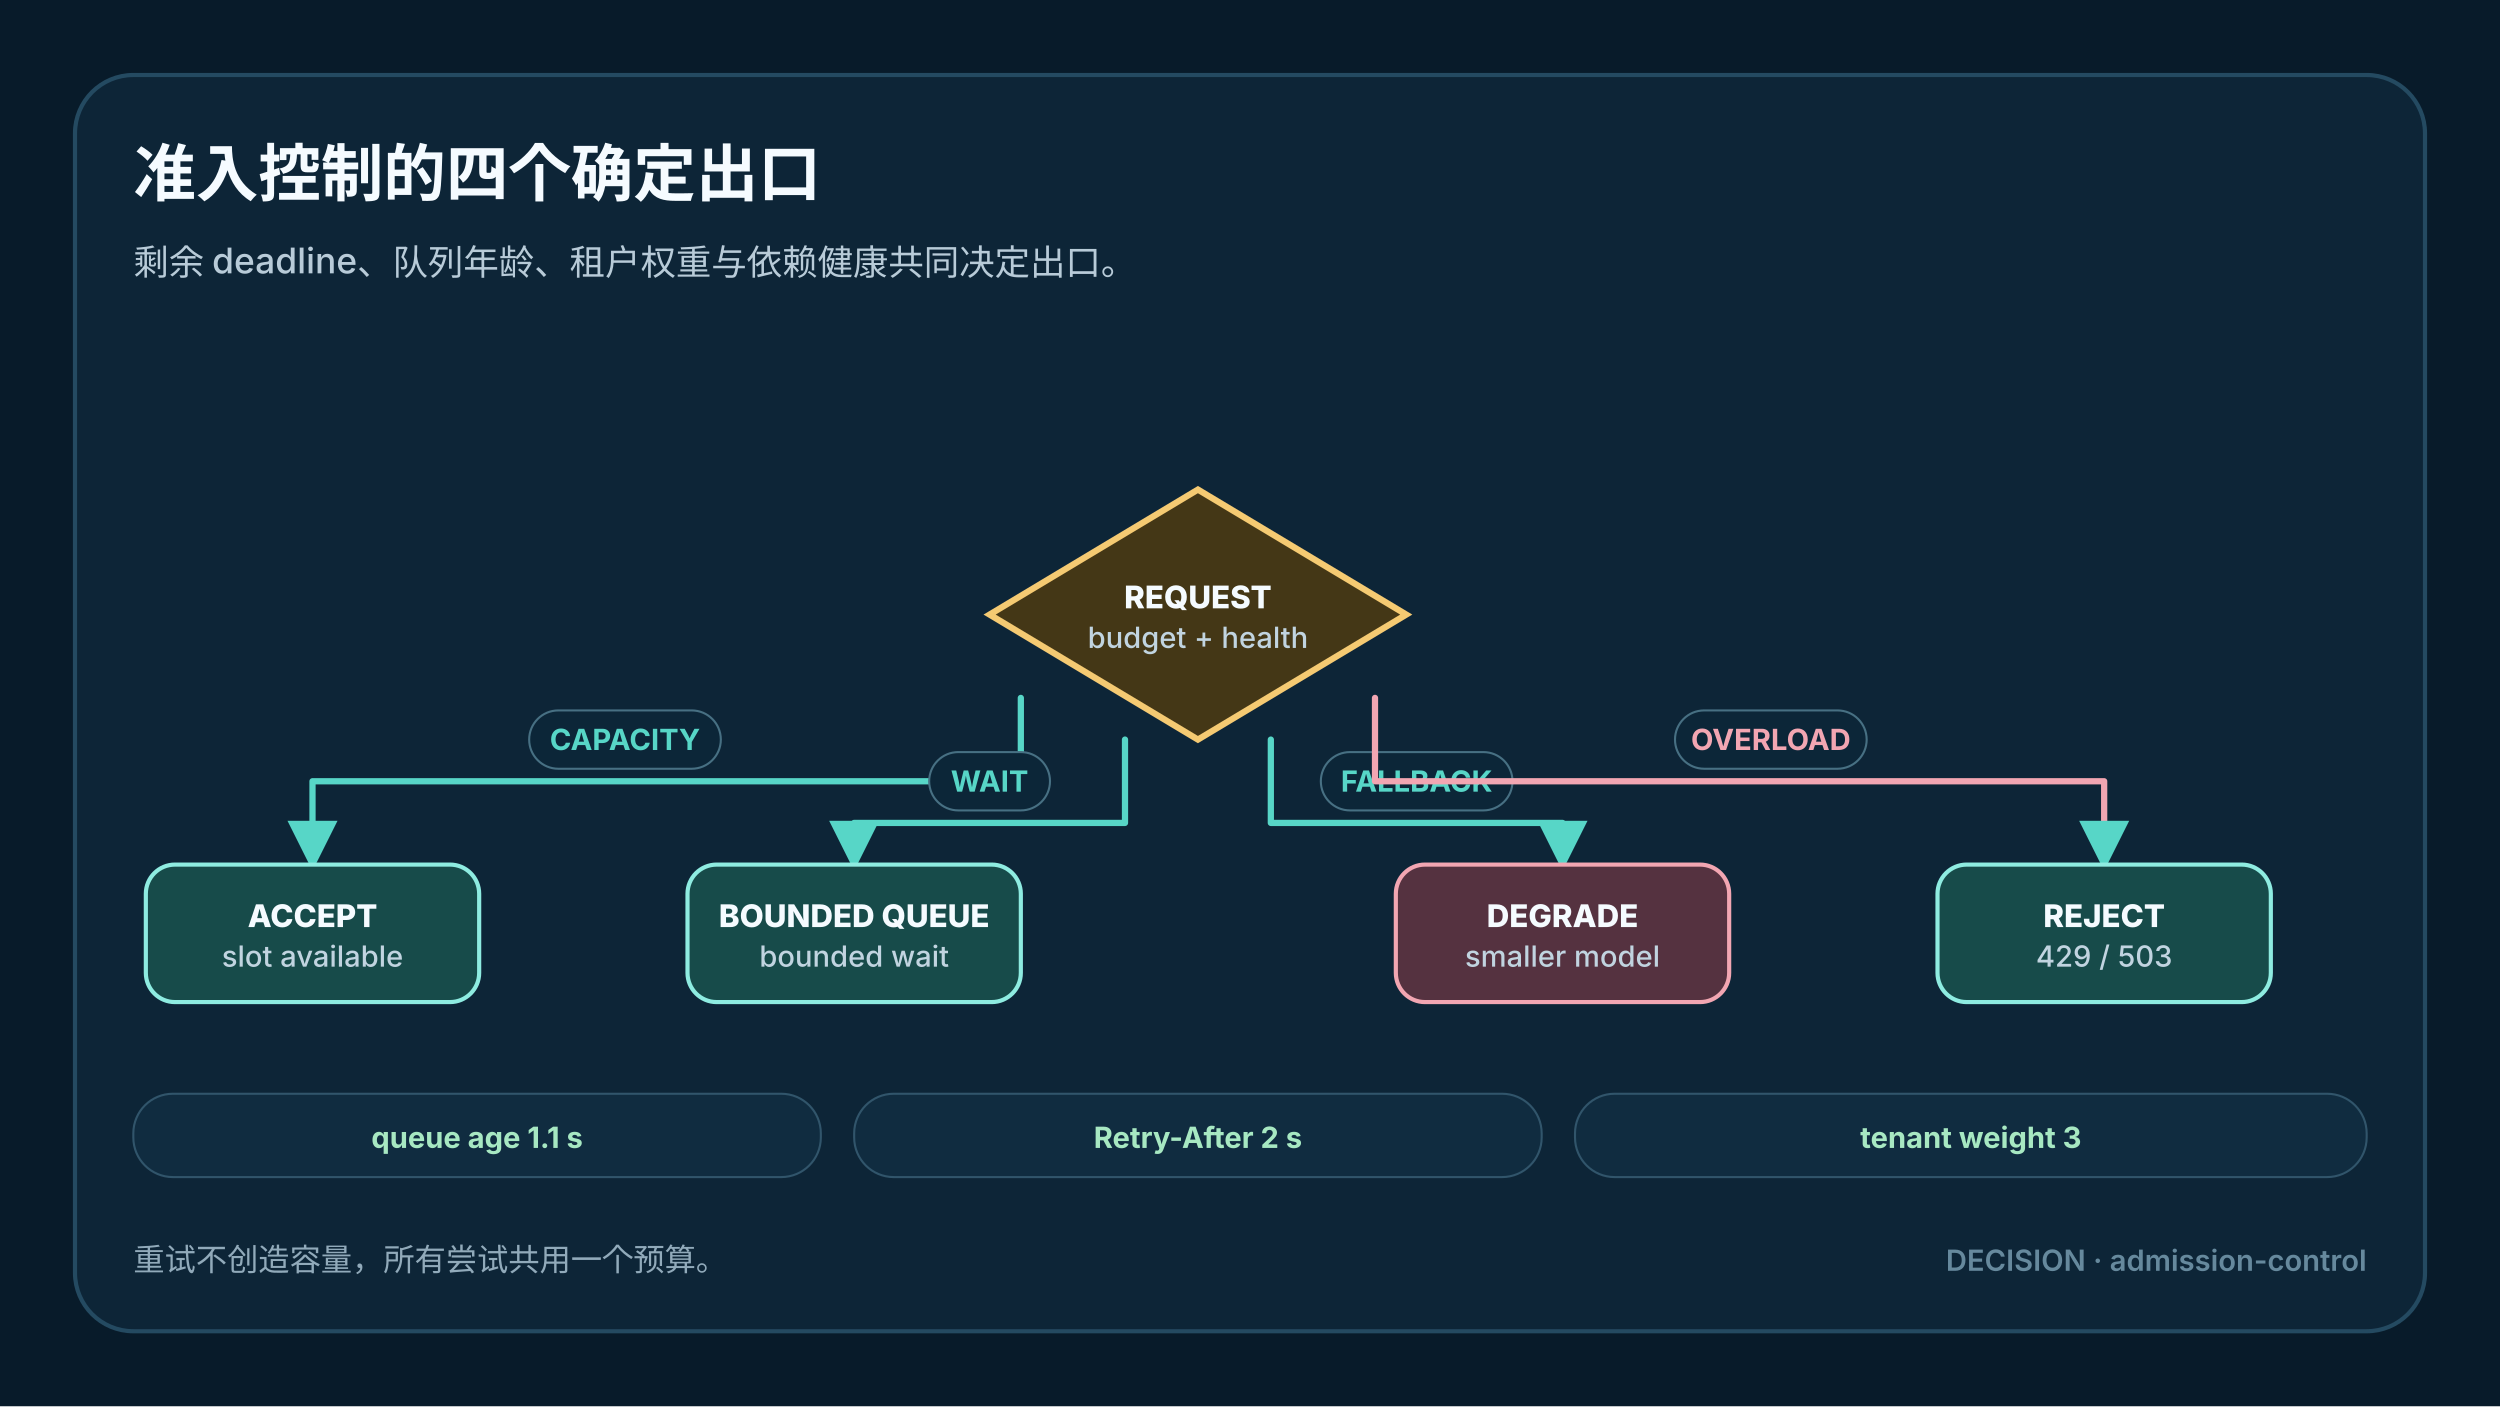
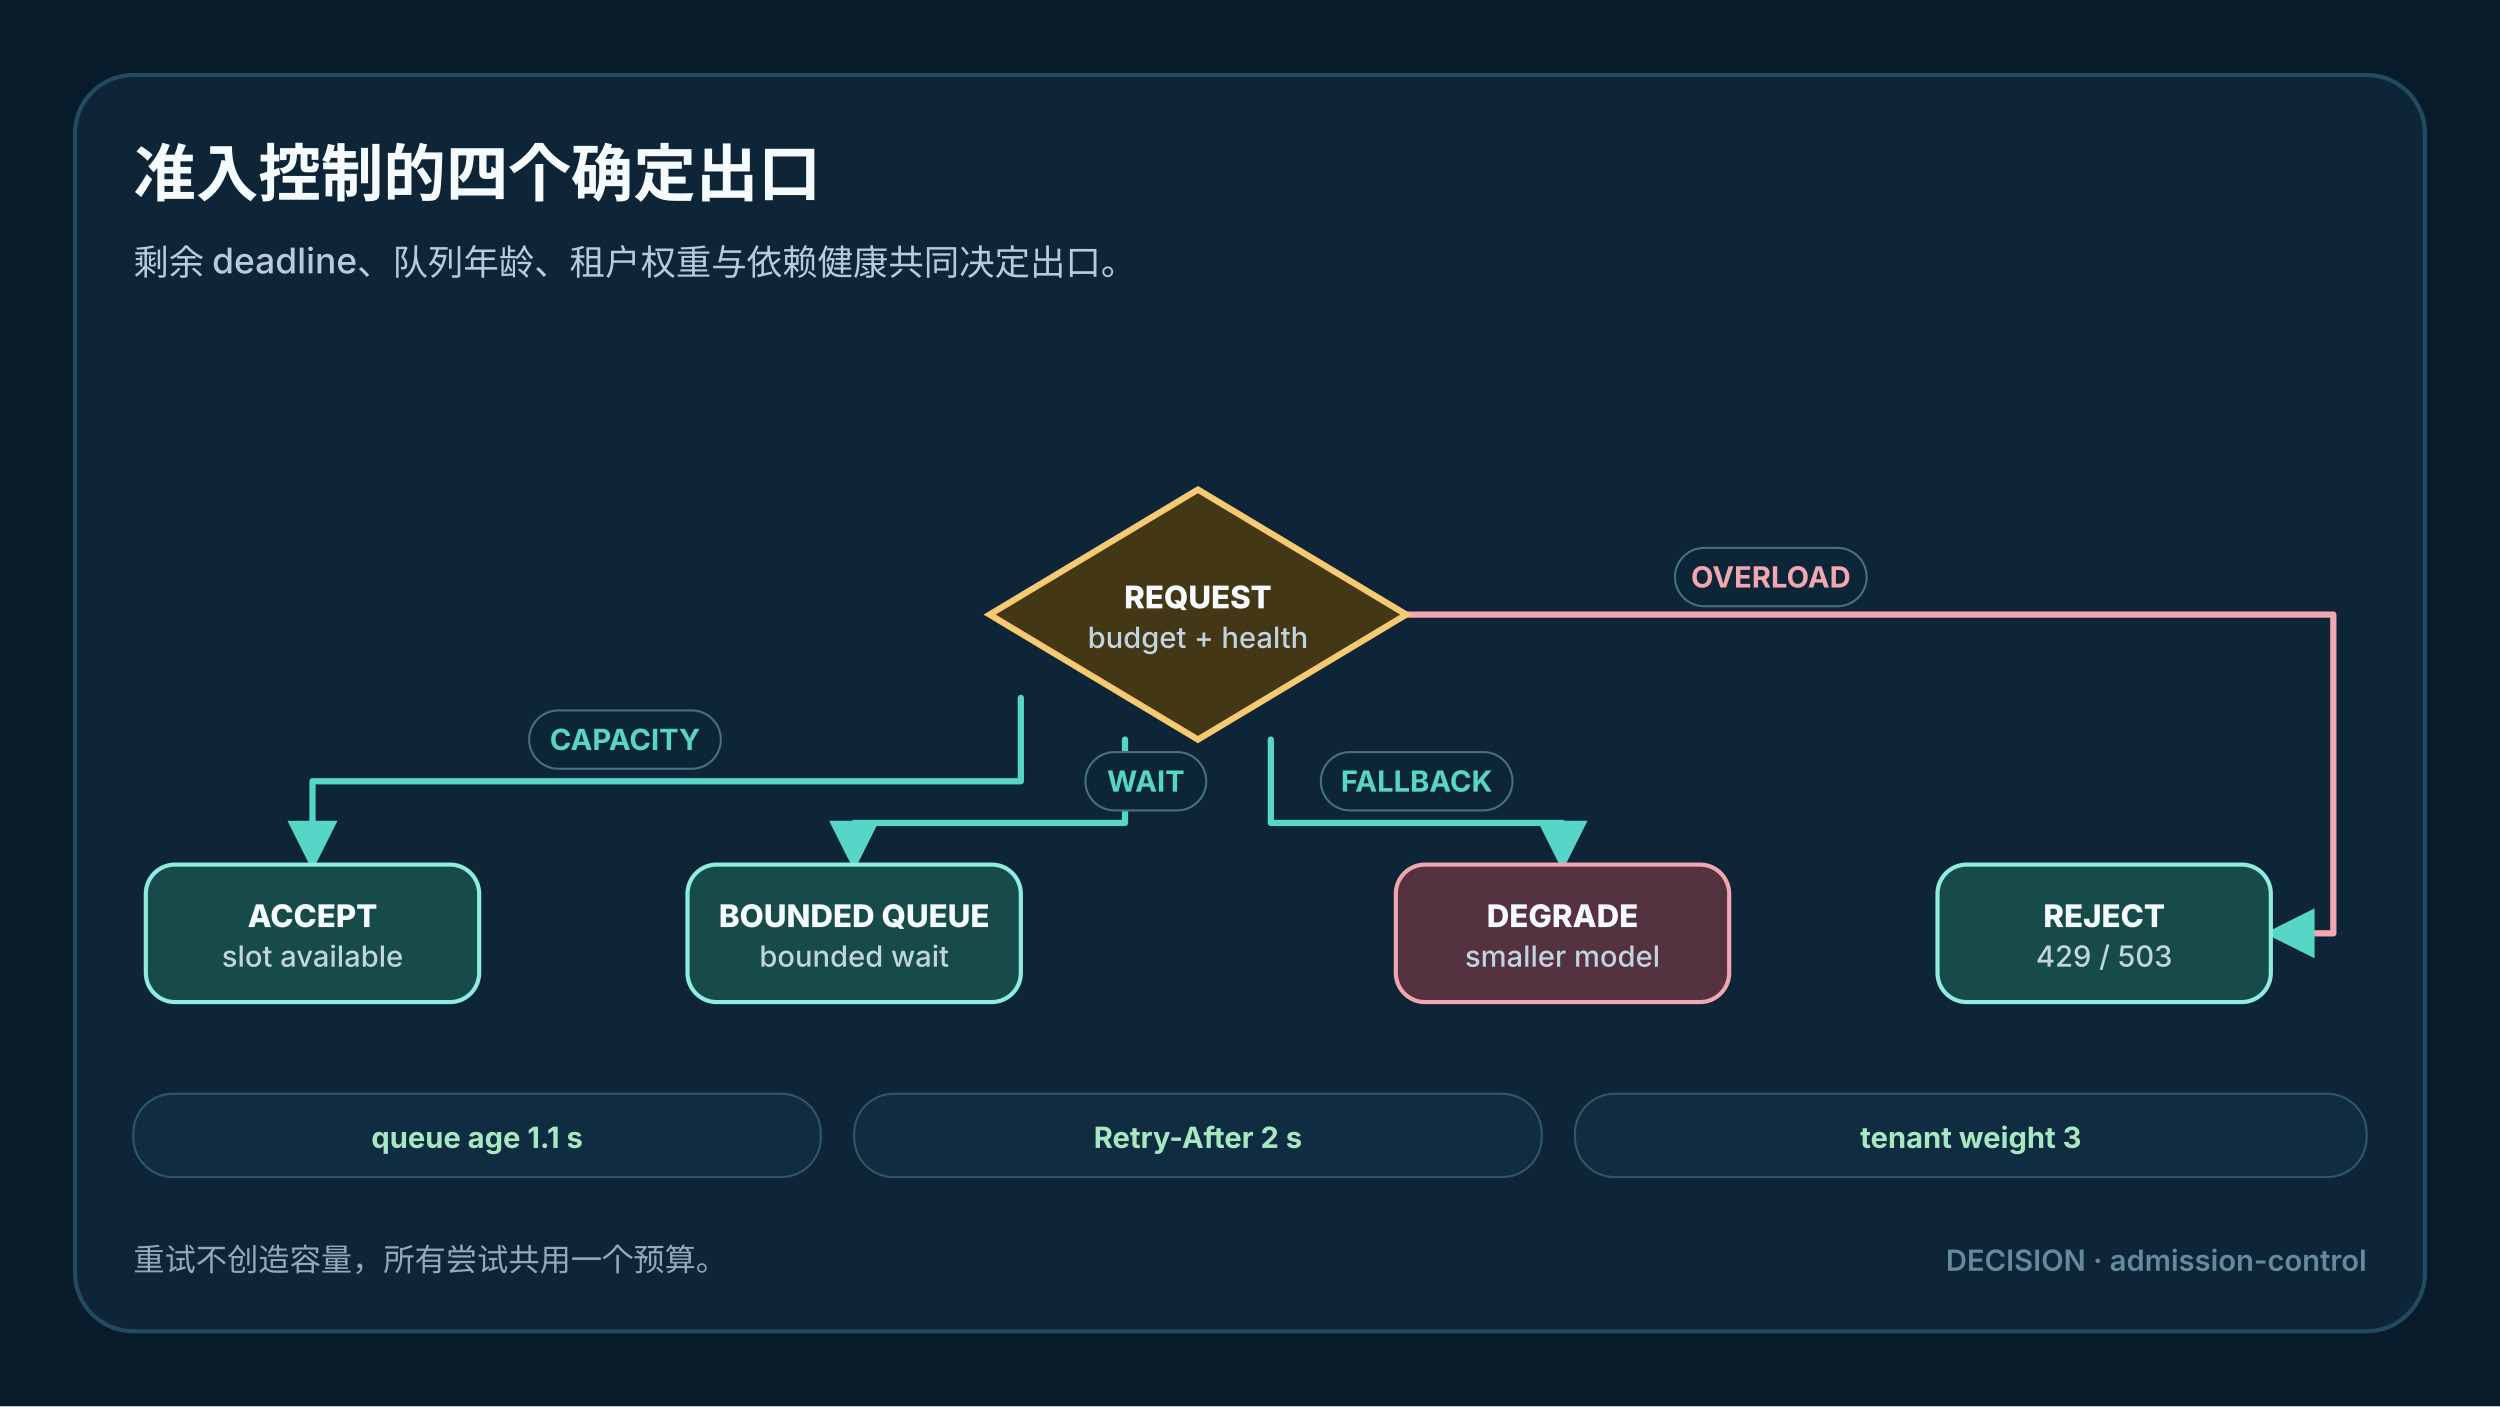
<svg xmlns="http://www.w3.org/2000/svg" width="1200" height="675" viewBox="0 0 1200 675" role="img" aria-labelledby="visual-backend-03-detail-title visual-backend-03-detail-description">
  <defs>
    <marker id="visual-backend-03-detail-arrow" markerWidth="8" markerHeight="8" refX="7" refY="4" orient="auto">
      <path d="M0 0 L8 4 L0 8 Z" fill="#57D6C7" />
    </marker>
  </defs>
  <rect width="1200" height="675" fill="#081B2A" />
  <rect x="36" y="36" width="1128" height="603" rx="28" fill="#0D2537" stroke="#244A61" stroke-width="2" />
  <text x="64" y="94" data-region="title" font-family="Inter, Arial, sans-serif" font-size="30" font-weight="760" fill="#F5FBFF" text-anchor="start">准入控制的四个确定出口</text>
  <text x="64" y="132" data-region="subtitle" font-family="Inter, Arial, sans-serif" font-size="17" font-weight="500" fill="#B8CBD8" text-anchor="start">剩余 deadline、队列年龄、租户权重与依赖健康共同决定出口。</text>
  <g data-kind="decision">
    <polyline data-edge="to-accept" data-from="request" data-to="accept" data-kind="flow" points="490,335 490,375 150,375 150,415" fill="none" stroke="#57D6C7" stroke-width="3" stroke-linecap="round" stroke-linejoin="round" marker-end="url(#visual-backend-03-detail-arrow)" />
    <g data-edge-label="to-accept">
      <rect x="254" y="341" width="92" height="28" rx="14" fill="#0C2638" stroke="#477083" stroke-width="1" />
      <text x="300" y="360" data-region="edge-label" font-family="Inter, Arial, sans-serif" font-size="14" font-weight="680" fill="#57D6C7" text-anchor="middle">CAPACITY</text>
    </g>
    <polyline data-edge="to-queue" data-from="request" data-to="queue" data-kind="flow" points="540,355 540,395 410,395 410,415" fill="none" stroke="#57D6C7" stroke-width="3" stroke-linecap="round" stroke-linejoin="round" marker-end="url(#visual-backend-03-detail-arrow)" />
    <g data-edge-label="to-queue">
-       <rect x="446" y="361" width="58" height="28" rx="14" fill="#0C2638" stroke="#477083" stroke-width="1" />
-       <text x="475" y="380" data-region="edge-label" font-family="Inter, Arial, sans-serif" font-size="14" font-weight="680" fill="#57D6C7" text-anchor="middle">WAIT</text>
+       <rect x="521" y="361" width="58" height="28" rx="14" fill="#0C2638" stroke="#477083" stroke-width="1" />
+       <text x="550" y="380" data-region="edge-label" font-family="Inter, Arial, sans-serif" font-size="14" font-weight="680" fill="#57D6C7" text-anchor="middle">WAIT</text>
    </g>
    <polyline data-edge="to-degrade" data-from="request" data-to="degrade" data-kind="flow" points="610,355 610,395 750,395 750,415" fill="none" stroke="#57D6C7" stroke-width="3" stroke-linecap="round" stroke-linejoin="round" marker-end="url(#visual-backend-03-detail-arrow)" />
    <g data-edge-label="to-degrade">
      <rect x="634" y="361" width="92" height="28" rx="14" fill="#0C2638" stroke="#477083" stroke-width="1" />
      <text x="680" y="380" data-region="edge-label" font-family="Inter, Arial, sans-serif" font-size="14" font-weight="680" fill="#57D6C7" text-anchor="middle">FALLBACK</text>
    </g>
-     <polyline data-edge="to-reject" data-from="request" data-to="reject" data-kind="reject" points="660,335 660,375 1010,375 1010,415" fill="none" stroke="#F2A6B2" stroke-width="3" stroke-linecap="round" stroke-linejoin="round" marker-end="url(#visual-backend-03-detail-arrow)" />
+     <polyline data-edge="to-reject" data-from="request" data-to="reject" data-kind="reject" points="675,295 1120,295 1120,448 1090,448" fill="none" stroke="#F2A6B2" stroke-width="3" stroke-linecap="round" stroke-linejoin="round" marker-end="url(#visual-backend-03-detail-arrow)" />
    <g data-edge-label="to-reject">
-       <rect x="804" y="341" width="92" height="28" rx="14" fill="#0C2638" stroke="#477083" stroke-width="1" />
-       <text x="850" y="360" data-region="edge-label" font-family="Inter, Arial, sans-serif" font-size="14" font-weight="680" fill="#F2A6B2" text-anchor="middle">OVERLOAD</text>
+       <rect x="804" y="263" width="92" height="28" rx="14" fill="#0C2638" stroke="#477083" stroke-width="1" />
+       <text x="850" y="282" data-region="edge-label" font-family="Inter, Arial, sans-serif" font-size="14" font-weight="680" fill="#F2A6B2" text-anchor="middle">OVERLOAD</text>
    </g>
    <g data-node="request" data-kind="decision">
      <rect x="475" y="235" width="200" height="120" rx="16" fill="none" stroke="none" stroke-width="0" />
      <polygon points="575,235 675,295 575,355 475,295" fill="#443716" stroke="#F5CA72" stroke-width="3" />
      <text x="575" y="292" data-region="node-primary" font-family="Inter, Arial, sans-serif" font-size="15" font-weight="760" fill="#F5FBFF" text-anchor="middle">REQUEST</text>
      <text x="575" y="311" data-region="node-secondary" font-family="Inter, Arial, sans-serif" font-size="14" font-weight="540" fill="#C1D4E0" text-anchor="middle">budget + health</text>
    </g>
    <g data-node="accept" data-kind="outcome">
      <rect x="70" y="415" width="160" height="66" rx="14" fill="#174B4A" stroke="#8EECE1" stroke-width="2" />
      <text x="150" y="445" data-region="node-primary" font-family="Inter, Arial, sans-serif" font-size="15" font-weight="760" fill="#F5FBFF" text-anchor="middle">ACCEPT</text>
      <text x="150" y="464" data-region="node-secondary" font-family="Inter, Arial, sans-serif" font-size="14" font-weight="540" fill="#C1D4E0" text-anchor="middle">slot available</text>
    </g>
    <g data-node="queue" data-kind="outcome">
      <rect x="330" y="415" width="160" height="66" rx="14" fill="#174B4A" stroke="#8EECE1" stroke-width="2" />
      <text x="410" y="445" data-region="node-primary" font-family="Inter, Arial, sans-serif" font-size="15" font-weight="760" fill="#F5FBFF" text-anchor="middle">BOUNDED QUEUE</text>
      <text x="410" y="464" data-region="node-secondary" font-family="Inter, Arial, sans-serif" font-size="14" font-weight="540" fill="#C1D4E0" text-anchor="middle">bounded wait</text>
    </g>
    <g data-node="degrade" data-kind="warning">
      <rect x="670" y="415" width="160" height="66" rx="14" fill="#553240" stroke="#F2A6B2" stroke-width="2" />
      <text x="750" y="445" data-region="node-primary" font-family="Inter, Arial, sans-serif" font-size="15" font-weight="760" fill="#F5FBFF" text-anchor="middle">DEGRADE</text>
      <text x="750" y="464" data-region="node-secondary" font-family="Inter, Arial, sans-serif" font-size="14" font-weight="540" fill="#C1D4E0" text-anchor="middle">smaller model</text>
    </g>
    <g data-node="reject" data-kind="terminal">
      <rect x="930" y="415" width="160" height="66" rx="14" fill="#174B4A" stroke="#8EECE1" stroke-width="2" />
      <text x="1010" y="445" data-region="node-primary" font-family="Inter, Arial, sans-serif" font-size="15" font-weight="760" fill="#F5FBFF" text-anchor="middle">REJECT</text>
      <text x="1010" y="464" data-region="node-secondary" font-family="Inter, Arial, sans-serif" font-size="14" font-weight="540" fill="#C1D4E0" text-anchor="middle">429 / 503</text>
    </g>
  </g>
  <g data-value="age">
    <rect x="64" y="525" width="330" height="40" rx="19" fill="#102C40" stroke="#31556B" stroke-width="1" />
    <text x="229" y="551" data-region="value" font-family="Inter, Arial, sans-serif" font-size="14" font-weight="680" fill="#A7E8C2" text-anchor="middle">queue age 1.1 s</text>
  </g>
  <g data-value="retry-after">
    <rect x="410" y="525" width="330" height="40" rx="19" fill="#102C40" stroke="#31556B" stroke-width="1" />
    <text x="575" y="551" data-region="value" font-family="Inter, Arial, sans-serif" font-size="14" font-weight="680" fill="#A7E8C2" text-anchor="middle">Retry-After 2 s</text>
  </g>
  <g data-value="weight">
    <rect x="756" y="525" width="380" height="40" rx="19" fill="#102C40" stroke="#31556B" stroke-width="1" />
    <text x="946" y="551" data-region="value" font-family="Inter, Arial, sans-serif" font-size="14" font-weight="680" fill="#A7E8C2" text-anchor="middle">tenant weight 3</text>
  </g>
  <text x="64" y="610" data-region="caption" font-family="Inter, Arial, sans-serif" font-size="15" font-weight="500" fill="#91AABA" text-anchor="start">重试不创造容量，所有尝试共用一个预算。</text>
  <text x="1136" y="610" data-region="footer" font-family="Inter, Arial, sans-serif" font-size="14" font-weight="600" fill="#66899D" text-anchor="end">DECISION · admission-control</text>
</svg>
